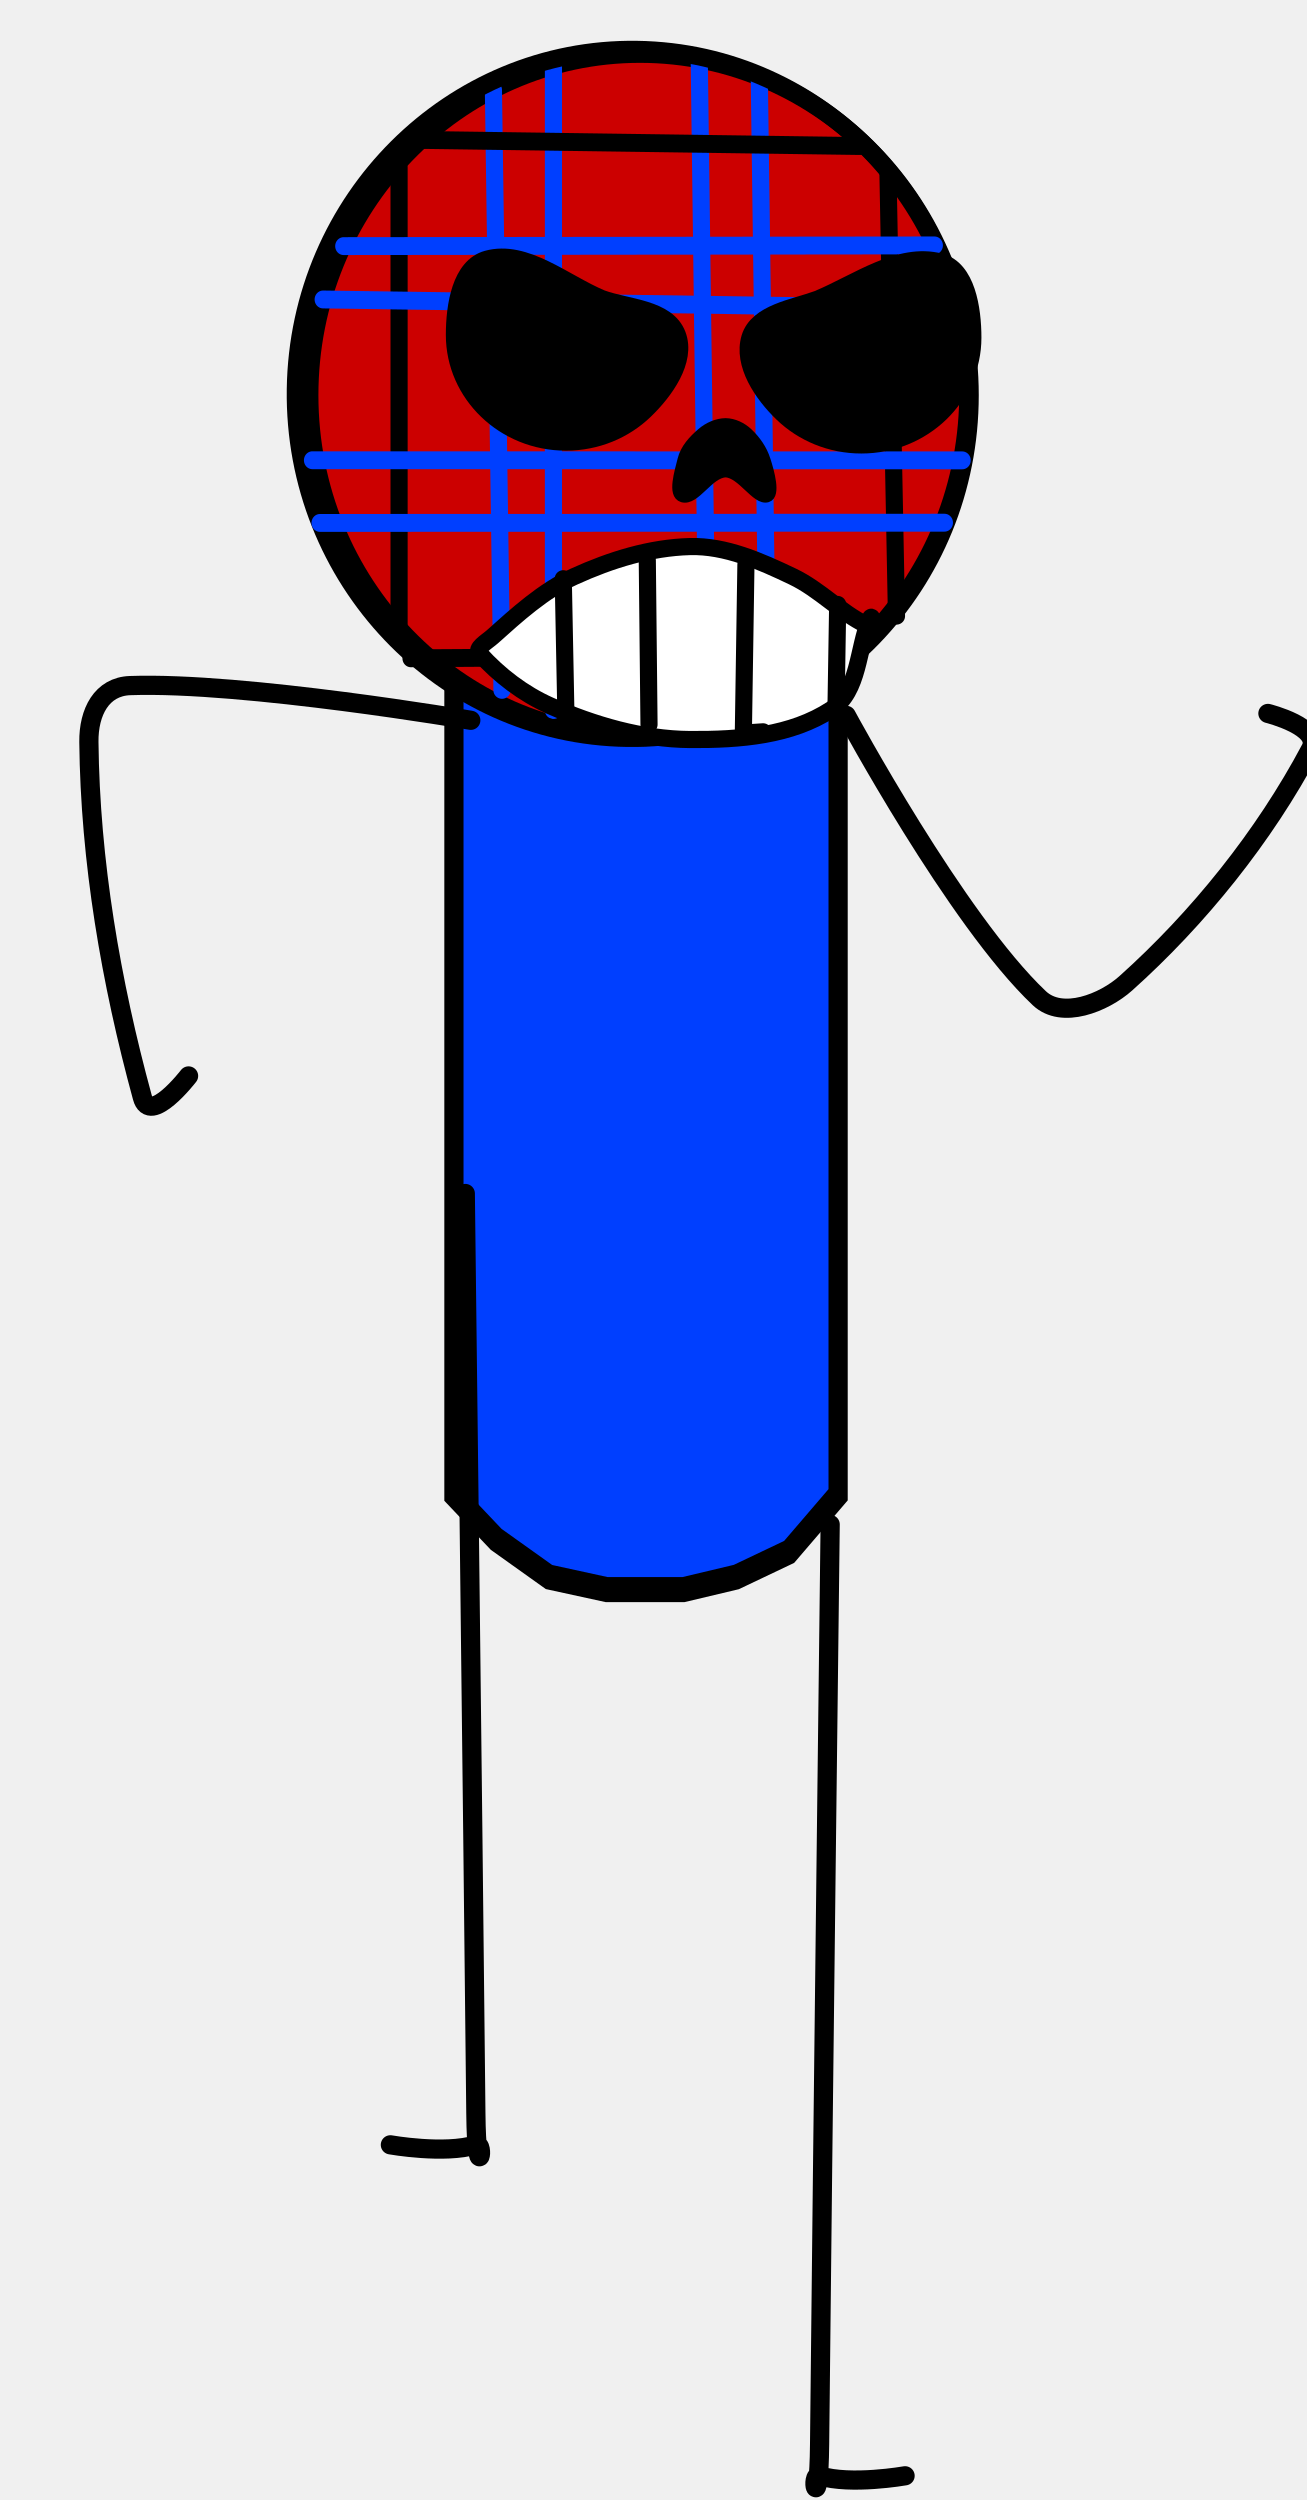
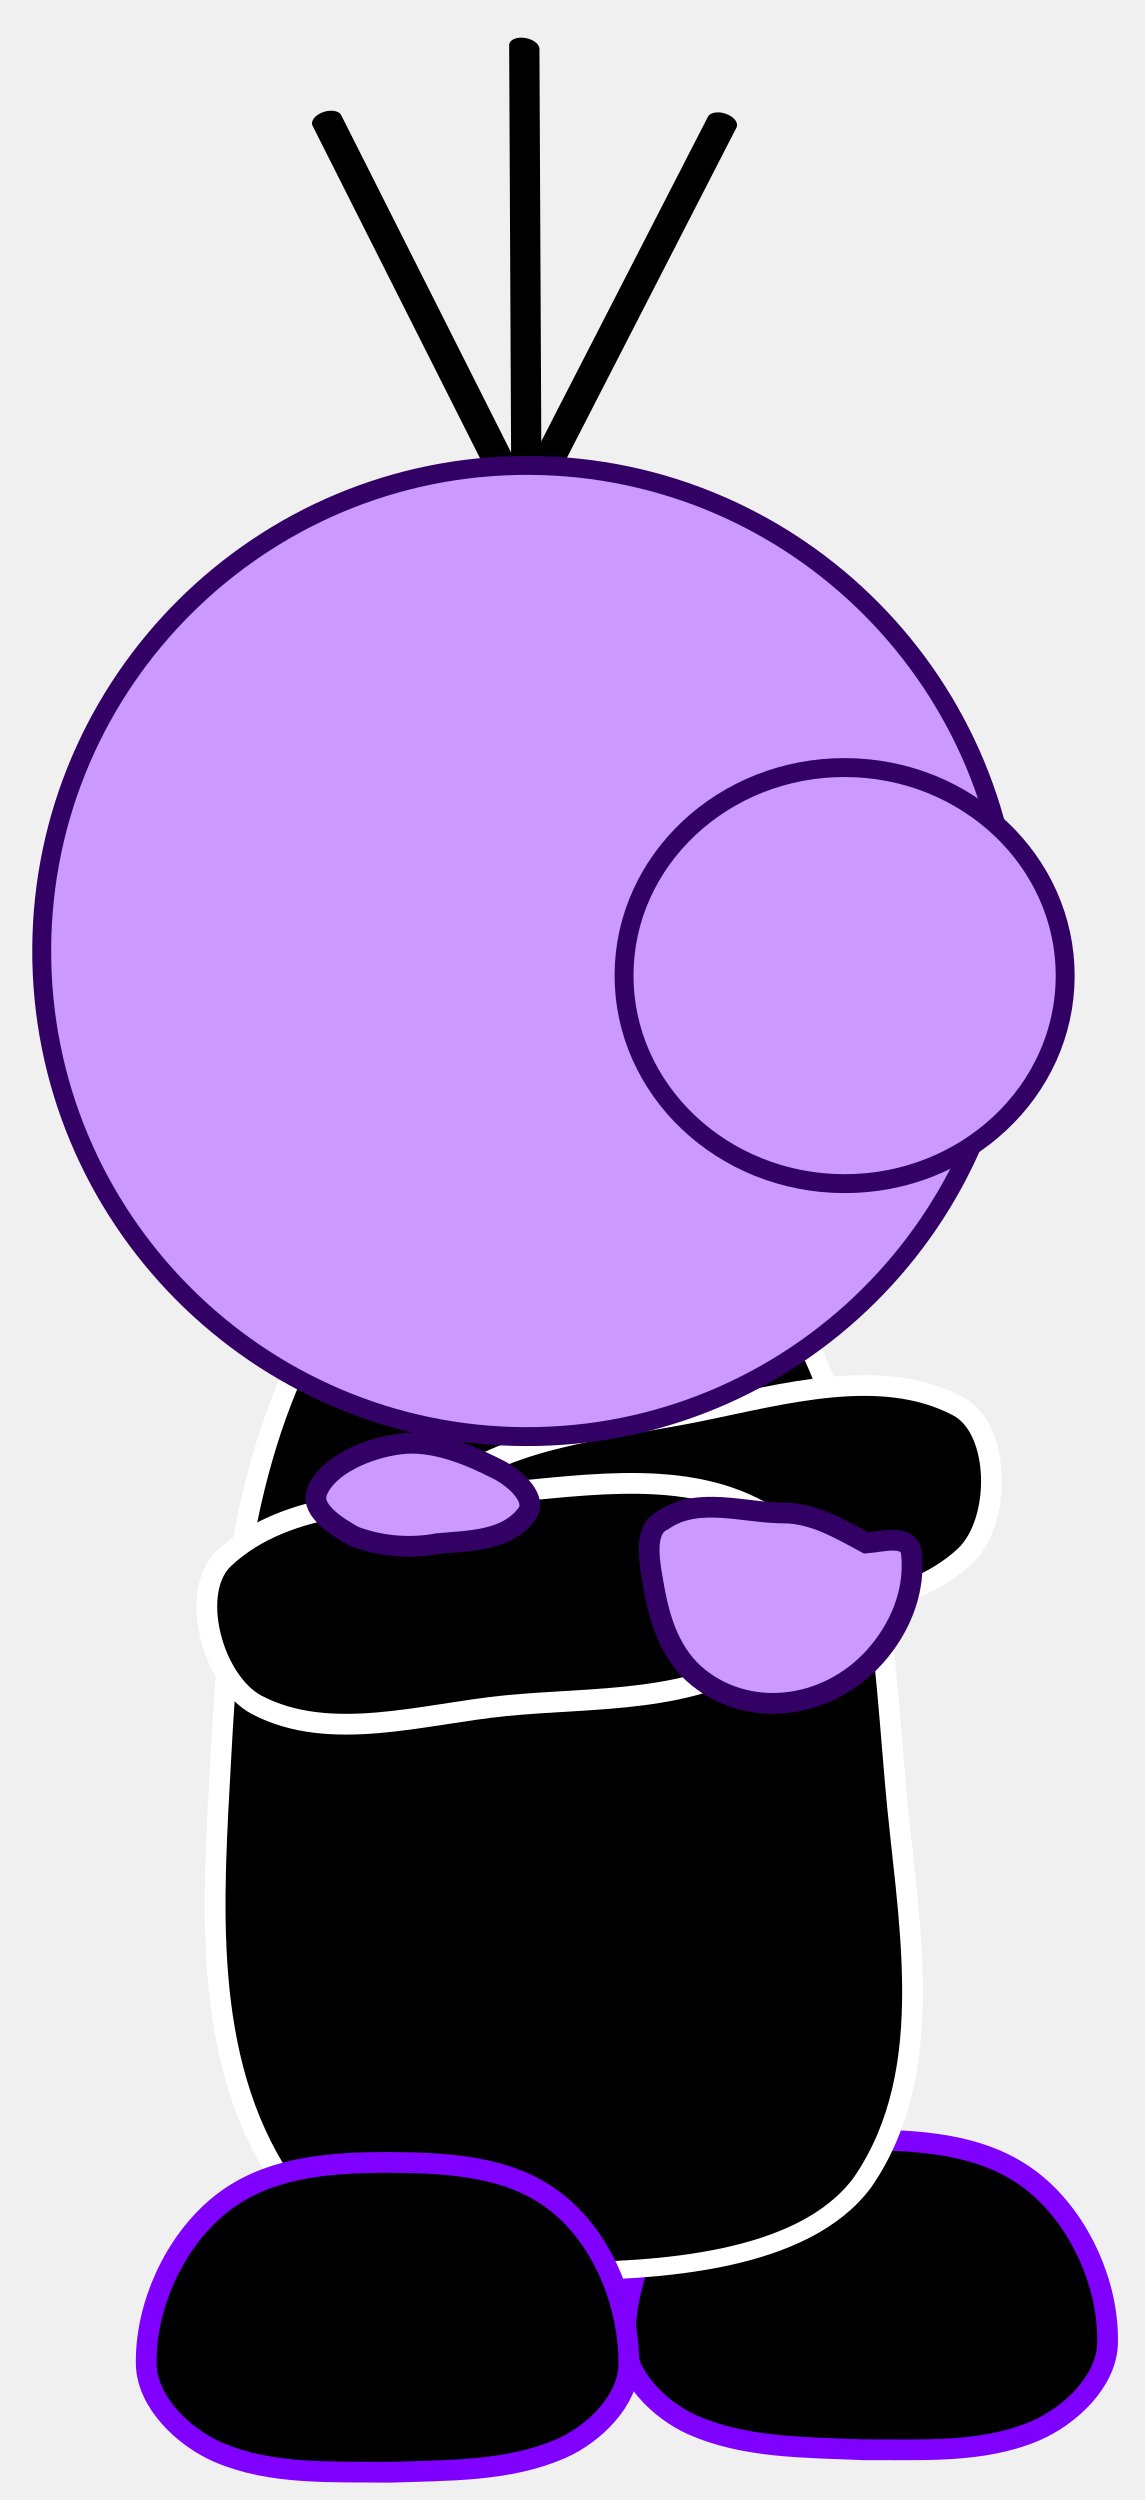
- <svg xmlns="http://www.w3.org/2000/svg" version="1.1" width="46" height="88" viewBox="4 -1 46 88">
-   <path id="ID0.6069741295650601" fill="#003FFF" stroke="#000000" stroke-width="2" d="M 220 212.500 L 260 212.500 L 260 278 L 254.900 282.550 L 249.400 284.550 L 243.900 285.550 L 235.900 285.550 L 229.900 284.550 L 224.400 281.550 L 220 278 L 220 212.500 Z " transform="matrix(0.3380829, 0, 0, 0.4421431, -54.4, -71.3)" />
-   <path id="ID0.3618726124987006" fill="none" stroke="#000000" stroke-width="2" stroke-linecap="round" d="M 260.850 213.500 C 260.850 213.500 272.988 234.151 280.950 242.950 C 282.940 245.150 285.845 244.478 288.200 242.450 C 297.609 234.349 305.827 224.602 312.900 214.350 C 314.684 211.805 308.100 212.100 308.100 212.100 " transform="matrix(-0.2179055, 0.2584904, -0.2584904, -0.2179055, 132.6, 3.45)" />
-   <path id="ID0.6990157160907984" fill="none" stroke="#000000" stroke-width="2" stroke-linecap="round" d="M 220 276 C 220 276 220.776 339.869 221.100 371.750 C 221.181 379.720 222.153 374.712 221.100 375.050 C 217.847 376.052 212.200 375.050 212.200 375.050 " transform="matrix(0.3380829, 0, 0, 0.3380829, -54, -52.3)" />
-   <g id="ID0.8066711132414639">
-     <path id="ID0.5763716981746256" fill="#CC0000" stroke="#000000" stroke-width="2" d="M 228.500 148 C 239.122 148 248.747 152.118 255.716 158.771 C 262.686 165.423 267 174.611 267 184.750 C 267 194.889 262.686 204.077 255.716 210.729 C 248.747 217.382 239.122 221.500 228.500 221.500 C 217.878 221.500 208.253 217.382 201.284 210.729 C 194.314 204.077 190 194.889 190 184.750 C 190 174.611 194.314 165.423 201.284 158.771 C 208.253 152.118 217.878 148 228.500 148 Z " transform="matrix(0.3018745, 0, 0, 0.327264, -42.45, -47.55)" />
-     <path id="ID0.33080768724903464" fill="none" stroke="#003FFF" stroke-width="2" stroke-linecap="round" d="M 230 87.650 L 230 163 " transform="matrix(0.3018745, 0, 0, 0.3018745, -45.95, -25.2)" />
-     <path id="ID0.29563110787421465" fill="none" stroke="#003FFF" stroke-width="2" stroke-linecap="round" d="M 247 87 L 248 164 " transform="matrix(0.3018745, 0, 0, 0.3018745, -45.95, -25.2)" />
-     <path id="ID0.3557395921088755" fill="none" stroke="#003FFF" stroke-width="2" stroke-linecap="round" d="M 223 90.650 L 224 160.650 " transform="matrix(0.3018745, 0, 0, 0.3018745, -45.95, -25.2)" />
-     <path id="ID0.45717029785737395" fill="none" stroke="#003FFF" stroke-width="2" stroke-linecap="round" d="M 254 89 L 255 163 " transform="matrix(0.3018745, 0, 0, 0.3018745, -45.95, -25.2)" />
-     <path id="ID0.5075077214278281" fill="none" stroke="#000000" stroke-width="2" stroke-linecap="round" d="M 212 99.650 L 212 153 " transform="matrix(0.3018745, 0, 0, 0.3018745, -45.95, -25.2)" />
-     <path id="ID0.07860057288780808" fill="none" stroke="#000000" stroke-width="2" stroke-linecap="round" d="M 269 100 L 270 152 " transform="matrix(0.3018745, 0, 0, 0.3018745, -45.95, -25.2)" />
+ <svg xmlns="http://www.w3.org/2000/svg" version="1.1" width="38" height="83" viewBox="-1 -1 38 83">
+   <path id="ID0.28877942729741335" fill="#000000" stroke="#7F00FF" stroke-width="2" d="M 298.025 324 C 304.460 324 310.138 324.604 314.514 328.198 C 318.827 331.741 321.611 337.901 321.500 343.500 C 321.426 347.192 317.871 350.560 314.500 352 C 309.420 354.167 303.524 353.802 298 353.850 C 292.456 353.635 286.561 353.742 281.500 351.500 C 278.326 350.095 274.995 346.802 275 343.350 C 275.008 337.855 277.268 331.864 281.536 328.198 C 285.835 324.508 291.590 324 298.025 324 Z " transform="matrix(0.344581, 0.001345325, -0.001345325, 0.344581, -74.55, -42)" />
+   <path id="ID0.6785501558333635" fill="#000000" stroke="#FFFFFF" stroke-width="2" d="M 201.600 245.800 C 209.309 245.869 219.929 246.926 223.600 253.800 C 232.205 269.938 233.187 289.303 234.600 307.500 C 235.732 322.089 239.073 338.929 231.600 351.500 C 225.956 360.392 211.998 361.463 201.600 361.500 C 192.327 361.526 180.336 359.646 175.600 351.500 C 167.727 337.950 168.913 320.560 169.600 304.800 C 170.350 287.347 171.836 268.799 180.600 253.500 C 184.213 247.019 194.151 245.734 201.600 245.800 Z " transform="matrix(0.344581, 0.001345325, -0.001173303, 0.3005203, -51.75, -34.5)" />
+   <path id="ID0.09260875266045332" fill="#000000" stroke="#FFFFFF" stroke-width="2" d="M 264.850 259.700 C 267.723 256.250 276.326 257.195 278.250 261.250 C 282.171 269.530 279.293 279.671 278.100 288.750 C 277.015 296.968 276.524 306.848 270.450 312.550 C 267.023 315.791 258.522 312.915 256.550 308.500 C 253.315 301.226 256.692 292.561 258 284.600 C 259.396 276.115 259.340 266.337 264.850 259.700 Z " transform="matrix(-0.1118996, -0.3259085, 0.3259085, -0.1118996, -40.8, 168.8)" />
+   <g id="ID0.5338938259519637" transform="matrix(-0.3140855, -0.9493947, 0.9493947, -0.3140855, -33, 77.85)">
+     <path id="ID0.09260875266045332" fill="#000000" stroke="#FFFFFF" stroke-width="2" d="M 264.850 259.700 C 267.723 256.250 276.326 257.195 278.250 261.250 C 282.171 269.530 279.293 279.671 278.100 288.750 C 277.015 296.968 276.524 306.848 270.450 312.550 C 267.023 315.791 258.522 312.915 256.550 308.500 C 253.315 301.226 256.692 292.561 258 284.600 C 259.396 276.115 259.340 266.337 264.850 259.700 Z " transform="matrix(0.3195859, 0.1288515, 0.1288515, -0.3195859, -113.35, 111)" />
+     <path id="ID0.8909183316864073" fill="#CC99FF" stroke="#330066" stroke-width="2" d="M 265 298 C 268.587 298 271.883 299.211 274.190 301.517 C 275.607 302.911 273.296 304.435 272.250 305.550 C 271.695 308.528 271.262 311.365 269.500 313.550 C 267.093 316.520 265.566 321.017 261.650 322.150 C 259.664 323.149 257.542 320.487 255.810 318.483 C 253.790 316.118 252 313.311 252 310 C 252 306.689 253.457 303.689 255.810 301.517 C 258.163 299.345 261.413 298 265 298 Z " transform="matrix(0.1862682, 0.2899001, 0.2899001, -0.1862682, -132.15, 44.35)" />
  </g>
-   <g id="ID0.8066711132414639">
-     <path id="ID0.5763716981746256" fill="none" stroke="#000000" stroke-width="2" d="M 228.500 148 C 239.122 148 248.747 152.118 255.716 158.771 C 262.686 165.423 267 174.611 267 184.750 C 267 194.889 262.686 204.077 255.716 210.729 C 248.747 217.382 239.122 221.500 228.500 221.500 C 217.878 221.500 208.253 217.382 201.284 210.729 C 194.314 204.077 190 194.889 190 184.750 C 190 174.611 194.314 165.423 201.284 158.771 C 208.253 152.118 217.878 148 228.500 148 Z " transform="matrix(-0.004388241, 0.3146369, -0.322038, -0.004491465, 86.75, -58.2)" />
-     <path id="ID0.33080768724903464" fill="none" stroke="#003FFF" stroke-width="2" stroke-linecap="round" d="M 230 87.650 L 230 163 " transform="matrix(-0.004388241, 0.3146369, -0.297054, -0.004143012, 64.8, -62.15)" />
-     <path id="ID0.29563110787421465" fill="none" stroke="#003FFF" stroke-width="2" stroke-linecap="round" d="M 247 87 L 248 164 " transform="matrix(-0.004388241, 0.3146369, -0.297054, -0.004143012, 64.8, -62.15)" />
-     <path id="ID0.3557395921088755" fill="none" stroke="#003FFF" stroke-width="2" stroke-linecap="round" d="M 223 90.650 L 224 160.650 " transform="matrix(-0.004388241, 0.3146369, -0.297054, -0.004143012, 64.8, -62.15)" />
-     <path id="ID0.45717029785737395" fill="none" stroke="#003FFF" stroke-width="2" stroke-linecap="round" d="M 254 89 L 255 163 " transform="matrix(-0.004388241, 0.3146369, -0.297054, -0.004143012, 64.8, -62.15)" />
-     <path id="ID0.5075077214278281" fill="none" stroke="#000000" stroke-width="2" stroke-linecap="round" d="M 212 99.650 L 212 153 " transform="matrix(-0.004388241, 0.3146369, -0.297054, -0.004143012, 64.8, -62.15)" />
-     <path id="ID0.07860057288780808" fill="none" stroke="#000000" stroke-width="2" stroke-linecap="round" d="M 269 100 L 270 152 " transform="matrix(-0.004388241, 0.3146369, -0.297054, -0.004143012, 64.8, -62.15)" />
-   </g>
-   <path id="ID0.8970635286532342" fill="#000000" stroke="#000000" stroke-width="2" d="M 225.500 173.600 C 228.530 174.709 233.165 174.703 234.350 177.850 C 235.480 180.848 232.874 184.442 230.540 186.686 C 228.177 188.958 224.937 190.350 221.350 190.350 C 217.763 190.350 214.513 188.949 212.160 186.686 C 209.807 184.424 208.350 181.299 208.350 177.850 C 208.350 174.401 209.073 169.865 212.160 169.014 C 216.626 167.785 221.124 171.760 225.500 173.600 Z " transform="matrix(0.3018745, 0, 0, 0.3018745, -42.9, -42.9)" />
-   <path id="ID0.8970635286532342" fill="#000000" stroke="#000000" stroke-width="2" d="M 216.250 173.350 C 220.916 171.405 225.741 167.771 230.540 169.014 C 233.640 169.820 234.350 174.462 234.350 177.850 C 234.350 181.238 232.893 184.424 230.540 186.686 C 228.187 188.949 224.937 190.350 221.350 190.350 C 217.763 190.350 214.513 188.949 212.160 186.686 C 209.807 184.424 207.429 180.917 208.350 177.850 C 209.237 174.923 213.477 174.367 216.250 173.350 Z " transform="matrix(0.3018745, 0, 0, 0.3018745, -32.5, -42.8)" />
-   <g id="ID0.6260323864407837">
-     <path id="ID0.570734029635787" fill="#FFFFFF" stroke="#000000" stroke-width="2" stroke-linecap="round" d="M 253.100 197.750 C 256.251 199.257 258.610 201.892 261.700 203.400 C 262.370 203.960 262.475 201.825 262.100 202.700 C 260.645 206.159 260.870 211.111 257.600 213.250 C 252.897 216.314 246.997 216.791 241.100 216.750 C 235.515 216.708 229.902 215.059 224.798 212.807 C 221.688 211.425 218.870 209.266 216.600 206.750 C 216.032 206.120 217.398 205.379 218.100 204.750 C 220.906 202.234 224.025 199.381 227.600 197.750 C 231.904 195.788 236.468 194.380 241.100 194.250 C 245.272 194.134 249.346 195.957 253.100 197.750 Z " transform="matrix(0.3018745, 0, 0, 0.3018745, -44.5, -40.4)" />
-     <path id="ID0.8104396956041455" fill="none" stroke="#000000" stroke-width="2" stroke-linecap="round" d="M 224.850 198.500 L 225.150 213.850 " transform="matrix(0.3018745, 0, 0, 0.3018745, -44.05, -40.55)" />
-     <path id="ID0.09764078725129366" fill="none" stroke="#000000" stroke-width="2" stroke-linecap="round" d="M 234.650 196.350 L 234.850 215.500 " transform="matrix(0.3018745, 0, 0, 0.3018745, -44.05, -40.55)" />
-     <path id="ID0.38310798816382885" fill="none" stroke="#000000" stroke-width="2" stroke-linecap="round" d="M 246.150 196.850 L 245.850 216.500 L 248.150 216.350 " transform="matrix(0.3018745, 0, 0, 0.3018745, -44.05, -40.55)" />
-     <path id="ID0.3697171122767031" fill="none" stroke="#000000" stroke-width="2" stroke-linecap="round" d="M 256.850 201.500 L 256.650 213.850 " transform="matrix(0.3018745, 0, 0, 0.3018745, -44.05, -40.55)" />
-   </g>
-   <path id="ID0.8970635286532342" fill="#000000" stroke="#000000" stroke-width="2" d="M 221.500 170.500 C 223.275 170.525 225.067 171.398 226.350 172.600 C 228.054 174.207 229.482 176.217 230.200 178.500 C 231.048 181.109 232.433 186.115 230.540 186.686 C 228.061 187.432 224.947 181.428 221.500 181.300 C 217.894 181.428 215.019 187.520 212.160 186.686 C 209.898 186.026 211.446 181.141 212.100 178.500 C 212.691 176.059 214.468 174.168 216.300 172.600 C 217.755 171.353 219.652 170.525 221.500 170.500 Z " transform="matrix(0.1629407, 0, 0, 0.1629407, -6.55, -13.9)" />
-   <path id="ID0.6990157160907984" fill="none" stroke="#000000" stroke-width="2" stroke-linecap="round" d="M 220 276 C 220 276 220.776 339.869 221.100 371.750 C 221.181 379.720 222.153 374.712 221.100 375.050 C 217.847 376.052 212.200 375.050 212.200 375.050 " transform="matrix(-0.3380829, 0, 0, 0.3380829, 107.6, -40.65)" />
-   <path id="ID0.3618726124987006" fill="none" stroke="#000000" stroke-width="2" stroke-linecap="round" d="M 260.850 213.500 C 260.850 213.500 272.320 234.796 280.950 242.950 C 283.320 245.188 287.684 243.427 289.950 241.400 C 297.462 234.670 304.355 226.143 309.200 217 C 310.412 214.713 304.750 213.300 304.750 213.300 " transform="matrix(0.3380829, 0, 0, 0.3380829, -54.4, -48)" />
+   <path id="ID0.5196907157078385" fill="none" stroke="#000000" stroke-width="2" stroke-linecap="round" d="M 240 147.300 L 233.350 84 " transform="matrix(-0.4858862, -0.1500208, -0.08918434, 0.2888495, 143.85, 13.8)" />
+   <path id="ID0.5196907157078385" fill="none" stroke="#000000" stroke-width="2" stroke-linecap="round" d="M 240 147.300 L 233.350 84 " transform="matrix(0.4870428, -0.1462223, 0.08692618, 0.2895371, -111.1, 12.8)" />
+   <path id="ID0.5196907157078385" fill="none" stroke="#000000" stroke-width="2" stroke-linecap="round" d="M 240 147.300 L 231.400 74.100 " transform="matrix(0.499332, 0.09622426, -0.05720338, 0.2968428, -94.9, -43.7)" />
+   <path id="ID0.7701462963595986" fill="#CC99FF" stroke="#330066" stroke-width="2" d="M 224.675 185.300 C 238.835 185.300 251.666 191.054 260.958 200.350 C 270.249 209.645 276 222.483 276 236.650 C 276 250.817 270.249 263.655 260.958 272.950 C 251.666 282.246 238.835 288 224.675 288 C 210.515 288 197.684 282.246 188.392 272.950 C 179.101 263.655 173.350 250.817 173.350 236.650 C 173.350 222.483 179.101 209.645 188.392 200.350 C 197.684 191.054 210.515 185.300 224.675 185.300 Z " transform="matrix(0.3139589, 0.001225771, -0.001225771, 0.3139589, -53.75, -44)" />
+   <path id="ID0.5253645898774266" fill="#CC99FF" stroke="#330066" stroke-width="2" d="M 154.025 236 C 160.460 236 166.291 238.465 170.514 242.448 C 174.736 246.430 177.350 251.930 177.350 258 C 177.350 264.070 174.736 269.570 170.514 273.552 C 166.291 277.535 160.460 280 154.025 280 C 147.590 280 141.759 277.535 137.536 273.552 C 133.314 269.570 130.700 264.070 130.700 258 C 130.700 251.930 133.314 246.430 137.536 242.448 C 141.759 238.465 147.590 236 154.025 236 Z " transform="matrix(0.3139589, 0.001225771, -0.001225771, 0.3139589, -21, -49.8)" />
+   <path id="ID0.28877942729741335" fill="#000000" stroke="#7F00FF" stroke-width="2" d="M 298.025 324 C 304.460 324 310.138 324.604 314.514 328.198 C 318.827 331.741 321.611 337.901 321.500 343.500 C 321.426 347.192 317.871 350.560 314.500 352 C 309.420 354.167 303.524 353.802 298 353.850 C 292.456 353.635 286.561 353.742 281.500 351.500 C 278.326 350.095 274.995 346.802 275 343.350 C 275.008 337.855 277.268 331.864 281.536 328.198 C 285.835 324.508 291.590 324 298.025 324 Z " transform="matrix(-0.344581, -0.001345325, -0.001345325, 0.344581, 115.1, -40.45)" />
+   <path id="ID0.8365832129493356" fill="none" stroke="#666666" stroke-width="2" stroke-linecap="round" d="M 177.350 190 " transform="matrix(1, 0, 0, 1, -603.5, -96)" />
+   <path id="ID0.8365832129493356" fill="none" stroke="#666666" stroke-width="2" stroke-linecap="round" d="M 177.350 190 " transform="matrix(1, 0, 0, 1, -301, -189)" />
+   <path id="ID0.8365832129493356" fill="none" stroke="#666666" stroke-width="2" stroke-linecap="round" d="M 177.350 190 " transform="matrix(1, 0, 0, 1, -459, -255)" />
+   <path id="ID0.8365832129493356" fill="none" stroke="#666666" stroke-width="2" stroke-linecap="round" d="M 177.350 190 " transform="matrix(1, 0, 0, 1, -420, -96)" />
+   <path id="ID0.8365832129493356" fill="none" stroke="#666666" stroke-width="2" stroke-linecap="round" d="M 177.350 190 " transform="matrix(1, 0, 0, 1, -305, -299)" />
+   <path id="ID0.8365832129493356" fill="none" stroke="#666666" stroke-width="2" stroke-linecap="round" d="M 177.350 190 " transform="matrix(1, 0, 0, 1, -114, -48)" />
+   <path id="ID0.8365832129493356" fill="none" stroke="#666666" stroke-width="2" stroke-linecap="round" d="M 177.350 190 " transform="matrix(1, 0, 0, 1, -299, -126)" />
+   <path id="ID0.8365832129493356" fill="none" stroke="#666666" stroke-width="2" stroke-linecap="round" d="M 177.350 190 " transform="matrix(1, 0, 0, 1, -100, -56)" />
+   <path id="ID0.8365832129493356" fill="none" stroke="#666666" stroke-width="2" stroke-linecap="round" d="M 177.350 190 " transform="matrix(1, 0, 0, 1, -311, -46)" />
+   <path id="ID0.8365832129493356" fill="none" stroke="#666666" stroke-width="2" stroke-linecap="round" d="M 177.350 190 " transform="matrix(1, 0, 0, 1, -301, -189)" />
+   <path id="ID0.8365832129493356" fill="none" stroke="#666666" stroke-width="2" stroke-linecap="round" d="M 177.350 190 " transform="matrix(1, 0, 0, 1, -459, -255)" />
+   <path id="ID0.8365832129493356" fill="none" stroke="#666666" stroke-width="2" stroke-linecap="round" d="M 177.350 190 " transform="matrix(1, 0, 0, 1, -420, -96)" />
+   <path id="ID0.8365832129493356" fill="none" stroke="#666666" stroke-width="2" stroke-linecap="round" d="M 177.350 190 " transform="matrix(1, 0, 0, 1, -305, -299)" />
+   <path id="ID0.8365832129493356" fill="none" stroke="#666666" stroke-width="2" stroke-linecap="round" d="M 177.350 190 " transform="matrix(1, 0, 0, 1, -114, -48)" />
+   <path id="ID0.8365832129493356" fill="none" stroke="#666666" stroke-width="2" stroke-linecap="round" d="M 177.350 190 " transform="matrix(1, 0, 0, 1, -299, -126)" />
+   <path id="ID0.8365832129493356" fill="none" stroke="#666666" stroke-width="2" stroke-linecap="round" d="M 177.350 190 " transform="matrix(1, 0, 0, 1, -100, -56)" />
+   <path id="ID0.8365832129493356" fill="none" stroke="#666666" stroke-width="2" stroke-linecap="round" d="M 177.350 190 " transform="matrix(1, 0, 0, 1, -311, -46)" />
+   <path id="ID0.8909183316864073" fill="#CC99FF" stroke="#330066" stroke-width="2" d="M 272.600 308.650 C 274.203 308.474 277.440 308.153 278 310 C 278.734 312.667 276.524 316.329 274.190 318.483 C 271.823 320.668 268.235 321.508 265 322 C 262.939 322.278 260.326 321.798 260.350 320.150 C 260.357 316.866 263.442 314.721 265.700 312.750 C 267.354 310.992 269.796 309.399 272.600 308.650 Z " transform="matrix(-0.2797237, -0.2012275, 0.2012275, -0.2797237, 24.9, 191.2)" />
</svg>
